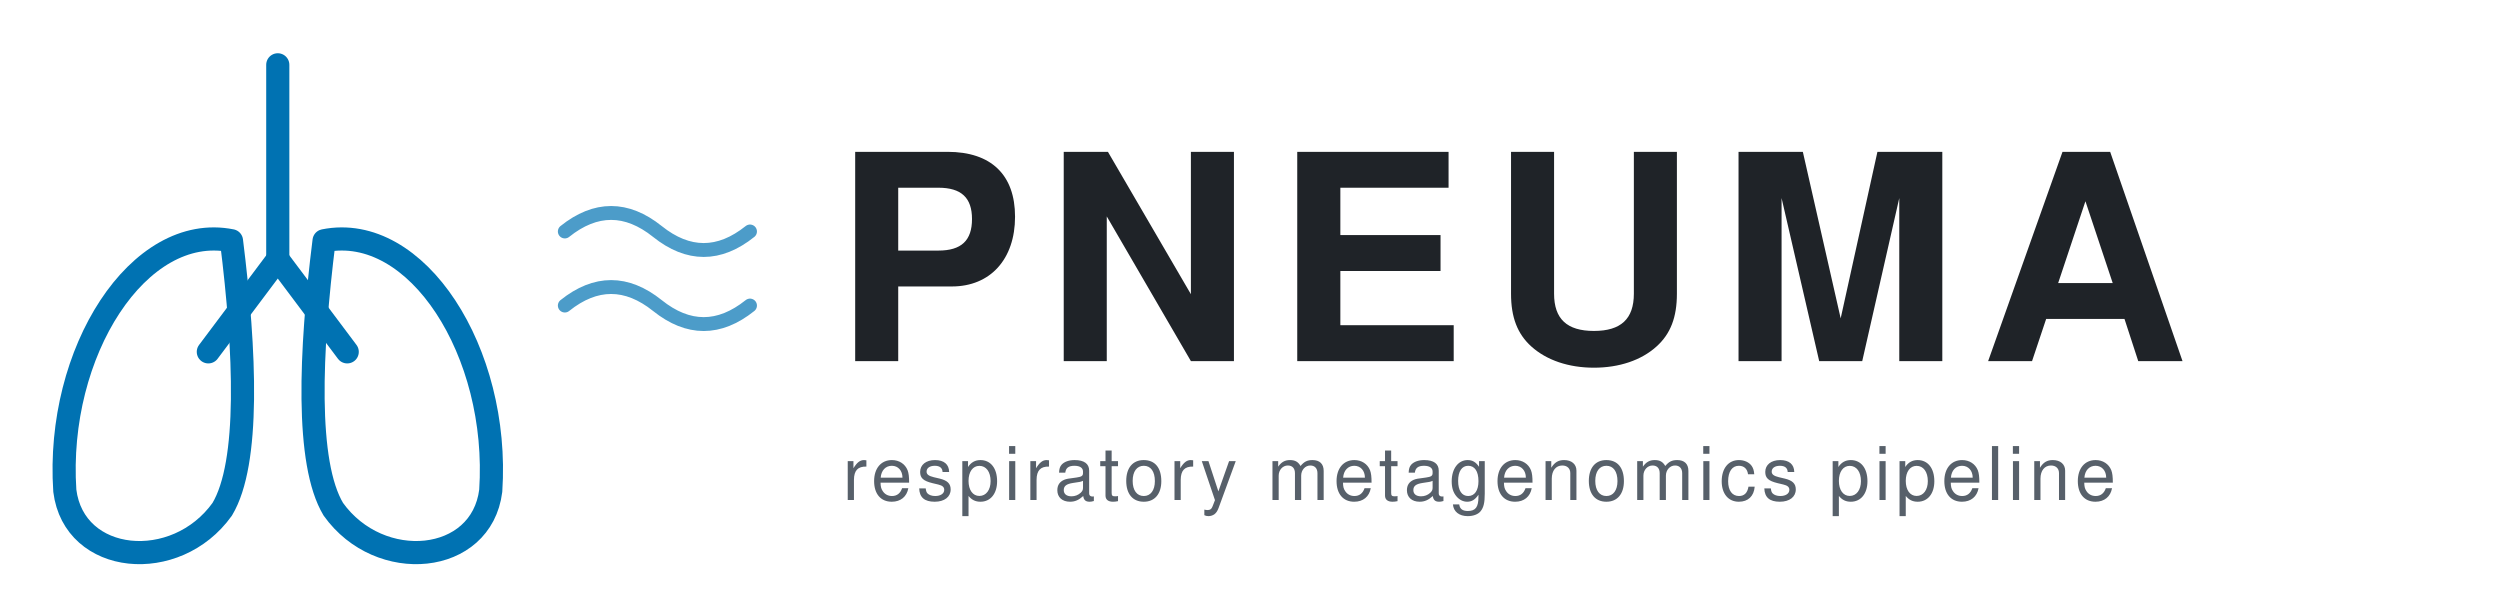
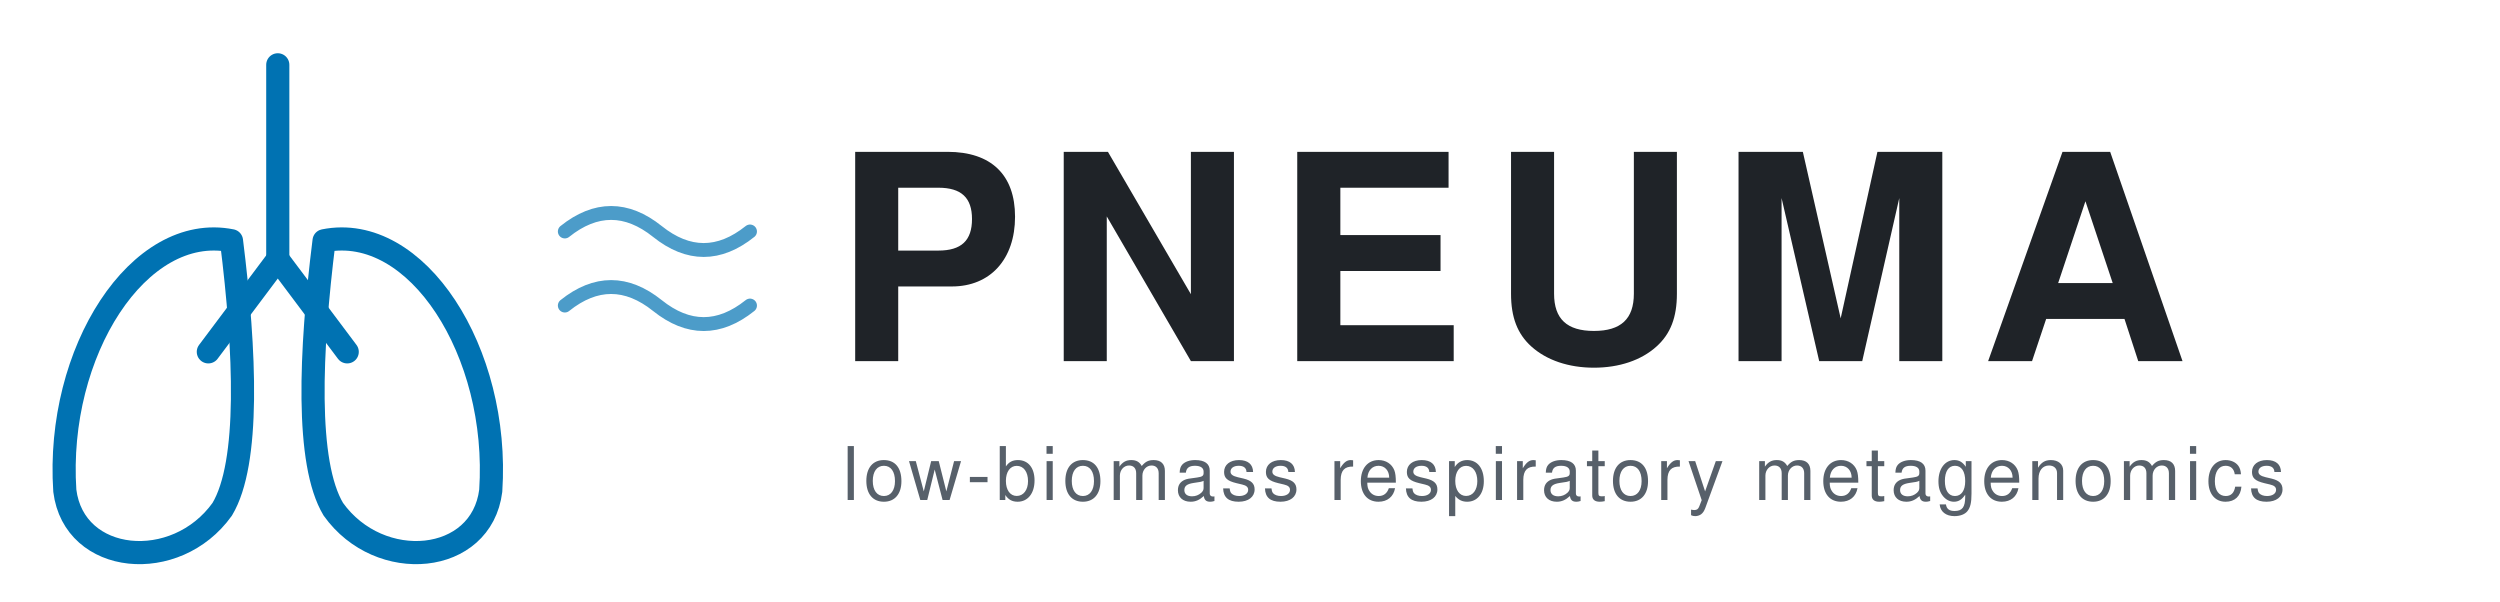
<svg xmlns="http://www.w3.org/2000/svg" viewBox="0 0 540 130" width="540" height="130" role="img" aria-label="PNEUMA, respiratory metagenomics pipeline">
  <g fill="none" stroke="#0072B2" stroke-width="5" stroke-linecap="round" stroke-linejoin="round">
    <path d="M60 14 V56" />
    <path d="M60 56 L45 76" />
    <path d="M60 56 L75 76" />
    <path d="M50 52 C30 48 12 76 14 106 C16 122 38 124 48 110 C54 100 53 76 50 52 Z" />
    <path d="M70 52 C90 48 108 76 106 106 C104 122 82 124 72 110 C66 100 67 76 70 52 Z" />
  </g>
  <g fill="none" stroke="#0072B2" stroke-width="3" stroke-linecap="round" opacity="0.7">
    <path d="M122 50 q10 -8 20 0 t20 0" />
    <path d="M122 66 q10 -8 20 0 t20 0" />
  </g>
  <text x="180" y="78" font-family="'Helvetica Neue', Helvetica, Arial, sans-serif" font-size="62" font-weight="700" letter-spacing="5" fill="#1f2328">PNEUMA</text>
-   <text x="182" y="108" font-family="'Helvetica Neue', Helvetica, Arial, sans-serif" font-size="16" letter-spacing="1" fill="#57606a">respiratory metagenomics pipeline</text>
+   <text x="182" y="108" font-family="'Helvetica Neue', Helvetica, Arial, sans-serif" font-size="16" letter-spacing="1" fill="#57606a">low-biomass respiratory metagenomics</text>
</svg>
